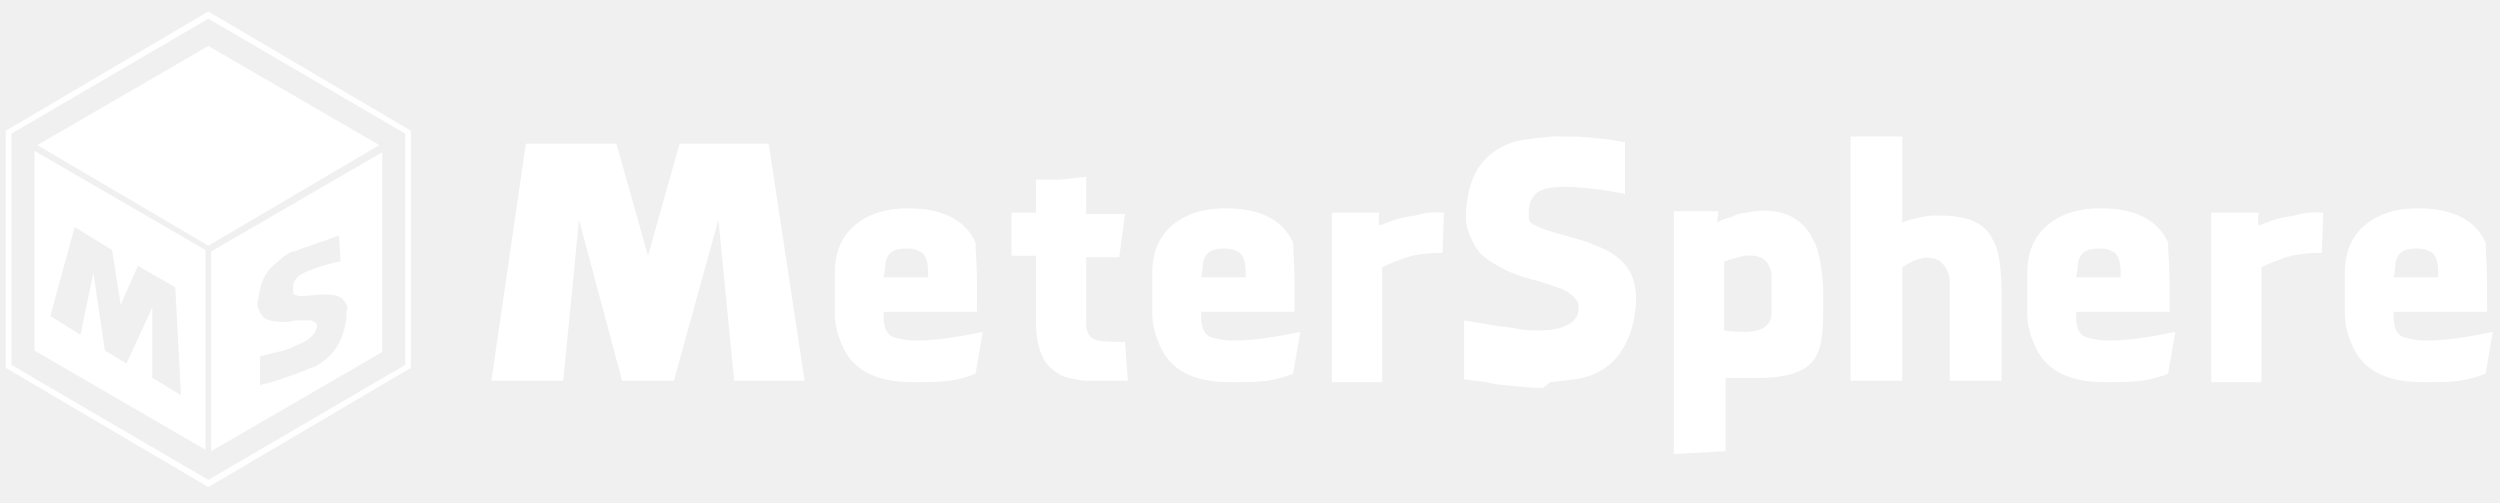
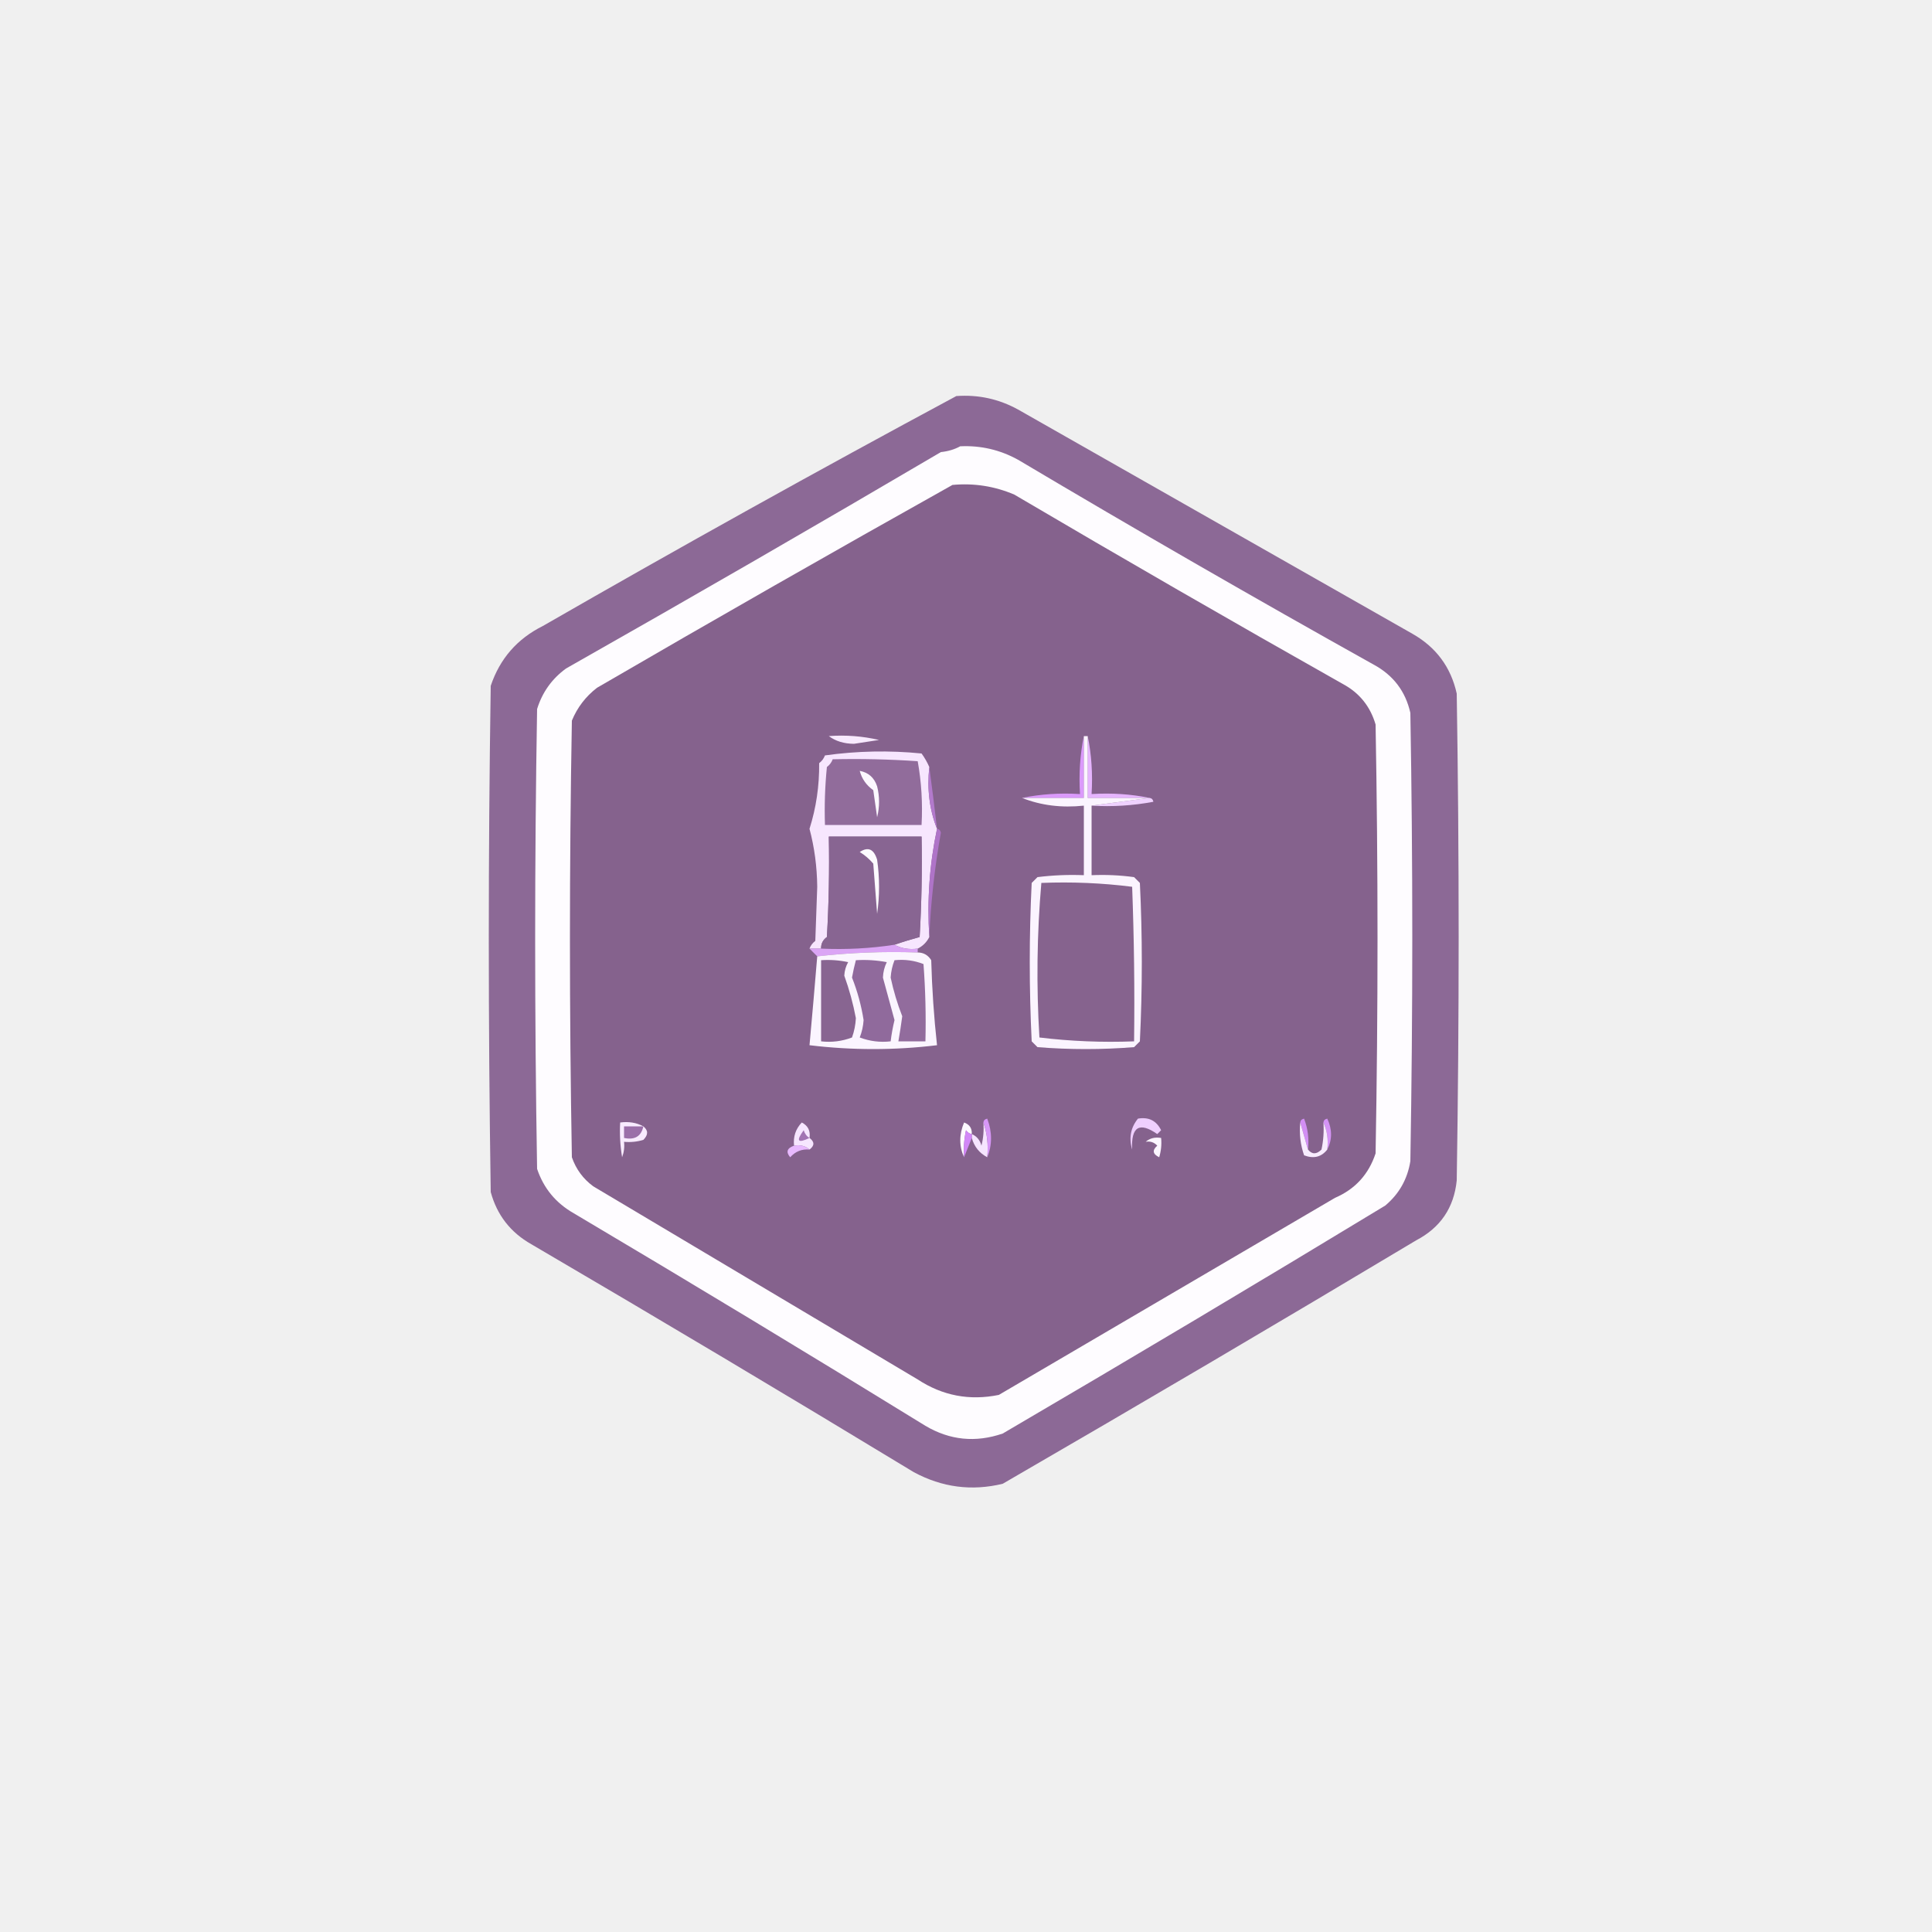
- <svg xmlns="http://www.w3.org/2000/svg" version="1.1" id="图层_1" x="0px" y="0px" viewBox="947.2 183.1 174 35" style="enable-background:new 947.2 183.1 174 35;" xml:space="preserve">
-   <style type="text/css">
- 	.st0{fill:#FFFFFF;}
- </style>
+ <svg xmlns="http://www.w3.org/2000/svg" version="1.1" width="500px" height="500px" style="shape-rendering:geometricPrecision; text-rendering:geometricPrecision; image-rendering:optimizeQuality; fill-rule:evenodd; clip-rule:evenodd">
  <g>
-     <g id="XMLID_140_">
-       <path id="XMLID_166_" class="st0" d="M998.3,209.6l-1.1-11.2l-3.1,11.2h-3.6l-3-11.2l-1.1,11.2l-5,0l2.4-16.5h6.3l2.2,7.8l2.2-7.8    h6.2l2.5,16.5H998.3z" />
-       <path id="XMLID_163_" class="st0" d="M1015.2,202.7v2.1h-6.5l0,0.4c0,0.8,0.3,1.3,0.8,1.4c0.4,0.1,0.8,0.2,1.3,0.2h0.3    c1.3,0,3.1-0.3,4.5-0.6h0l-0.5,2.9c0,0-0.6,0.3-1.8,0.5c-0.8,0.1-1.6,0.1-2.6,0.1c-2.6,0-4.2-0.9-4.9-2.6    c-0.3-0.7-0.5-1.4-0.5-2.2v-2.8c0-2.1,1-3.4,2.7-4.1c0.8-0.3,1.6-0.4,2.4-0.4c2.4,0,4,0.8,4.7,2.4    C1015.1,200.7,1015.2,201.6,1015.2,202.7z M1011.8,202.1c0-0.8-0.2-1.4-0.6-1.5c-0.3-0.2-0.7-0.2-1-0.2c-1,0-1.4,0.5-1.4,1.4    l-0.1,0.6h3.1V202.1z" />
-       <path id="XMLID_160_" class="st0" d="M1037.3,202.7v2.1h-6.5l0,0.4c0,0.8,0.3,1.3,0.8,1.4c0.4,0.1,0.8,0.2,1.3,0.2h0.3    c1.3,0,3.1-0.3,4.5-0.6h0l-0.5,2.9c0,0-0.6,0.3-1.8,0.5c-0.8,0.1-1.6,0.1-2.6,0.1c-2.6,0-4.2-0.9-4.9-2.6    c-0.3-0.7-0.5-1.4-0.5-2.2v-2.8c0-2.1,1-3.4,2.7-4.1c0.8-0.3,1.6-0.4,2.4-0.4c2.4,0,4,0.8,4.7,2.4    C1037.2,200.7,1037.3,201.6,1037.3,202.7z M1033.9,202.1c0-0.8-0.2-1.4-0.6-1.5c-0.3-0.2-0.7-0.2-1-0.2c-1,0-1.4,0.5-1.4,1.4    l-0.1,0.6h3.1V202.1L1033.9,202.1z" />
-       <path id="XMLID_157_" class="st0" d="M1098.2,202.7v2.1h-6.5l0,0.4c0,0.8,0.3,1.3,0.8,1.4c0.4,0.1,0.8,0.2,1.3,0.2h0.3    c1.3,0,3.1-0.3,4.5-0.6h0l-0.5,2.9c0,0-0.6,0.3-1.8,0.5c-0.8,0.1-1.6,0.1-2.6,0.1c-2.6,0-4.2-0.9-4.9-2.6    c-0.3-0.7-0.5-1.4-0.5-2.2v-2.8c0-2.1,1-3.4,2.7-4.1c0.8-0.3,1.6-0.4,2.4-0.4c2.4,0,4,0.8,4.7,2.4    C1098.1,200.7,1098.2,201.6,1098.2,202.7z M1094.8,202.1c0-0.8-0.2-1.4-0.6-1.5c-0.3-0.2-0.7-0.2-1-0.2c-1,0-1.4,0.5-1.4,1.4    l-0.1,0.6h3.1V202.1z" />
-       <path id="XMLID_154_" class="st0" d="M1120.3,202.7v2.1h-6.5l0,0.4c0,0.8,0.3,1.3,0.8,1.4c0.4,0.1,0.8,0.2,1.3,0.2h0.3    c1.3,0,3.1-0.3,4.5-0.6h0l-0.5,2.9c0,0-0.6,0.3-1.8,0.5c-0.8,0.1-1.6,0.1-2.6,0.1c-2.6,0-4.2-0.9-4.9-2.6    c-0.3-0.7-0.5-1.4-0.5-2.2v-2.8c0-2.1,1-3.4,2.7-4.1c0.8-0.3,1.6-0.4,2.4-0.4c2.4,0,4,0.8,4.7,2.4    C1120.2,200.7,1120.3,201.6,1120.3,202.7z M1116.9,202.1c0-0.8-0.2-1.4-0.6-1.5c-0.3-0.2-0.7-0.2-1-0.2c-1,0-1.4,0.5-1.4,1.4    l-0.1,0.6h3.1V202.1z" />
-       <path id="XMLID_152_" class="st0" d="M1025.7,209.6h-2.1c-0.4,0-0.7,0-0.9,0c-0.7-0.1-1.3-0.2-1.7-0.4c-0.5-0.3-1-0.7-1.2-1.2    c-0.3-0.6-0.5-1.4-0.5-2.5l0-4.6h-1.7v-3h1.7v-2.3l1.7,0l1.8-0.2v2.6h2.7l-0.4,3h-2.3v4.4c0,0.1,0,0.2,0,0.3c0,0.2,0,0.3,0.1,0.5    c0.1,0.3,0.3,0.5,0.7,0.6c0.3,0.1,1.9,0.1,1.9,0.1L1025.7,209.6z" />
-       <path id="XMLID_150_" class="st0" d="M1047.7,197.9l-0.1,2.8c-0.3,0-1.2,0-2.1,0.2c-0.8,0.2-1.7,0.6-2.1,0.8v8h-3.5v-11.8h3.3    c0,0-0.1,0.6,0,0.9l0.8-0.3c0.5-0.2,1-0.3,1.7-0.4C1046.7,197.8,1047.3,197.9,1047.7,197.9z" />
-       <path id="XMLID_148_" class="st0" d="M1108.9,197.9l-0.1,2.8c-0.3,0-1.2,0-2.1,0.2c-0.8,0.2-1.7,0.6-2.1,0.8v8h-3.5v-11.8h3.3    c0,0-0.1,0.6,0,0.9l0.8-0.3c0.5-0.2,1-0.3,1.7-0.4C1107.9,197.8,1108.5,197.9,1108.9,197.9z" />
-       <path id="XMLID_146_" class="st0" d="M1054.6,210.1c-0.8,0-1.8-0.1-2.7-0.2c-0.4,0-0.8-0.1-1.2-0.2l-1.6-0.2l0-4.1l2.4,0.4    c0,0,1,0.1,1.4,0.2c0.5,0.1,1,0.1,1.4,0.1c1.5,0,2.4-0.4,2.7-1.1c0.1-0.3,0.1-0.6,0-0.9c-0.2-0.3-0.5-0.6-0.9-0.8    c-0.2-0.1-0.5-0.2-0.8-0.3l-0.9-0.3c-0.4-0.1-0.8-0.2-1.1-0.3c-0.4-0.1-0.8-0.3-1.1-0.4c-0.8-0.4-1.5-0.8-2-1.3    c-0.4-0.5-0.7-1.1-0.9-1.8c-0.1-0.5-0.1-1.1,0-1.7c0.2-1.8,1-3.1,2.3-3.8c0.5-0.3,1.1-0.5,1.8-0.6c0.3,0,0.6-0.1,0.9-0.1l0.9-0.1    h0.6c0.7,0,1.5,0,2.3,0.1l1,0.1l1.2,0.2l0,3.6c-0.5-0.1-1-0.2-1.7-0.3c-0.9-0.1-1.7-0.2-2.4-0.2c-1.6,0-2.2,0.3-2.5,1.1    c-0.1,0.3-0.1,0.6-0.1,0.9c0,0.4,0,0.5,0.7,0.8c0.2,0.1,0.5,0.2,0.8,0.3l2.1,0.6c0.4,0.1,0.8,0.3,1.1,0.4c0.8,0.3,1.4,0.7,1.8,1.1    c0.5,0.5,0.8,1.1,0.9,1.8c0.1,0.5,0.1,1.1,0,1.7c-0.2,1.8-1.1,3.4-2.4,4.1c-0.5,0.3-1.1,0.5-1.8,0.6c-0.3,0-0.6,0.1-0.9,0.1    l-0.8,0.1L1054.6,210.1L1054.6,210.1z" />
-       <path id="XMLID_143_" class="st0" d="M1063.6,197.8h3.2l-0.1,0.8c0.3-0.2,0.6-0.3,1-0.4c0.4-0.2,0.8-0.3,1.1-0.3    c0.9-0.2,1.8-0.2,2.7,0.1c0.5,0.2,1,0.5,1.4,1c0.2,0.2,0.3,0.4,0.4,0.6l0.1,0.2c0,0.1,0.1,0.1,0.1,0.2c0.2,0.4,0.3,0.9,0.4,1.4    c0.1,0.6,0.2,1.3,0.2,2.2v0.7c0,1.8-0.1,2.7-0.4,3.4c-0.5,1.1-1.6,1.6-3.7,1.7c-0.3,0-0.7,0-1.2,0l-0.8,0c-0.3,0-0.5,0-0.7,0v5.1    l-3.6,0.2V197.8L1063.6,197.8z M1067.2,206.1c0.7,0.1,1.1,0.1,1.7,0.1l0.6-0.1c0.7-0.2,1-0.6,1-1.3v-2.3c0-0.3,0-0.6-0.1-0.7    c-0.2-0.7-0.8-1-1.8-0.9l-0.4,0.1l-0.7,0.2l-0.3,0.1L1067.2,206.1L1067.2,206.1z" />
-       <path id="XMLID_141_" class="st0" d="M1086.5,203.2v6.4h-3.6v-7c0-0.4-0.3-1.1-0.8-1.4c-0.4-0.2-1-0.2-1.2-0.1    c-0.5,0.1-1,0.4-1.3,0.6v7.9h-3.6v-17l3.6,0v6c0.4-0.2,0.9-0.3,1.4-0.4c0.4-0.1,0.8-0.1,1.2-0.1c2.1,0,3.2,0.6,3.7,1.7    C1086.2,200.2,1086.5,201.4,1086.5,203.2z" />
-     </g>
-     <g id="XMLID_136_">
-       <path id="XMLID_137_" class="st0" d="M961.7,184.4l13.7,8v16.1l-13.7,8l-13.7-8v-16.1L961.7,184.4 M961.7,183.9l-14.1,8.3v16.5    l14.1,8.3l14.1-8.3v-16.5L961.7,183.9L961.7,183.9z" />
-     </g>
-     <polygon id="XMLID_132_" class="st0" points="949.8,193.2 961.7,186.3 973.6,193.2 961.7,200.2  " />
-     <g id="XMLID_278_">
-       <g id="XMLID_42_">
-         <path id="XMLID_43_" class="st0" d="M949.6,193.6v13.9l11.9,6.9v-13.9L949.6,193.6z M957.8,209.4v-4.9l-1.8,3.9l-1.5-0.9     l-0.8-5.4l-0.9,4.3l-2.1-1.3l1.7-6.2l2.6,1.6l0.6,3.8l1.2-2.7l2.6,1.5l0.4,7.5L957.8,209.4z" />
-       </g>
-     </g>
-     <g id="XMLID_129_">
-       <g id="XMLID_37_">
-         <path id="XMLID_38_" class="st0" d="M961.9,200.6v13.9l11.9-6.9v-13.9L961.9,200.6z M971.3,205.3c-0.1,0.9-0.5,1.9-1.1,2.5     c-0.2,0.2-0.5,0.5-0.9,0.7c-0.1,0.1-0.3,0.2-0.5,0.2l-0.4,0.2l-0.3,0.1c-0.4,0.2-0.9,0.3-1.4,0.5c-0.2,0.1-0.4,0.1-0.6,0.2     l-0.8,0.2l0-2l1.2-0.3c0,0,0.5-0.1,0.7-0.2c0.3-0.1,0.5-0.2,0.7-0.3c0.8-0.3,1.2-0.7,1.3-1.1c0.1-0.2,0.1-0.3,0-0.4     c-0.1-0.1-0.2-0.2-0.5-0.2c-0.1,0-0.2,0-0.4,0l-0.5,0c-0.2,0-0.4,0.1-0.5,0.1c-0.2,0-0.4,0-0.6,0c-0.4,0-0.8-0.1-1-0.2     c-0.2-0.1-0.4-0.4-0.5-0.7c-0.1-0.2-0.1-0.5,0-0.8c0.1-0.9,0.4-1.7,1.1-2.3c0.3-0.2,0.5-0.5,0.9-0.7c0.1-0.1,0.3-0.2,0.5-0.2     l0.5-0.2l0.3-0.1c0.4-0.1,0.7-0.3,1.2-0.4l0.5-0.2l0.6-0.2l0.1,1.8c-0.2,0-0.5,0.1-0.9,0.2c-0.4,0.1-0.9,0.3-1.2,0.4     c-0.8,0.3-1.1,0.6-1.2,1c0,0.2,0,0.3,0,0.5c0,0.2,0,0.2,0.4,0.3c0.1,0,0.3,0,0.4,0l1.1-0.1c0.2,0,0.4,0,0.5,0     c0.4,0,0.7,0.1,0.9,0.2c0.2,0.1,0.4,0.4,0.5,0.7C971.3,204.7,971.3,205,971.3,205.3z" />
-       </g>
-     </g>
+     <path style="opacity:0.97" fill="#896593" d="M 247.5,102.5 C 253.189,102.089 258.522,103.256 263.5,106C 297.5,125.333 331.5,144.667 365.5,164C 371.651,167.479 375.484,172.646 377,179.5C 377.667,221.5 377.667,263.5 377,305.5C 376.288,312.547 372.788,317.714 366.5,321C 330.998,342.252 295.331,363.252 259.5,384C 251.486,385.943 243.819,384.943 236.5,381C 203.665,361.082 170.665,341.415 137.5,322C 132.123,318.957 128.623,314.457 127,308.5C 126.333,264.833 126.333,221.167 127,177.5C 129.351,170.481 133.851,165.314 140.5,162C 175.981,141.599 211.647,121.765 247.5,102.5 Z" />
+   </g>
+   <g>
+     <path style="opacity:1" fill="#fefcff" d="M 248.5,115.5 C 253.836,115.251 258.836,116.418 263.5,119C 293.908,137.066 324.575,154.733 355.5,172C 360.581,174.743 363.747,178.91 365,184.5C 365.667,223.167 365.667,261.833 365,300.5C 364.258,305.151 362.092,308.984 358.5,312C 325.665,331.918 292.665,351.585 259.5,371C 252.479,373.405 245.813,372.738 239.5,369C 209.333,350.415 178.999,332.082 148.5,314C 143.856,311.359 140.689,307.525 139,302.5C 138.333,262.833 138.333,223.167 139,183.5C 140.339,179.163 142.839,175.663 146.5,173C 178.997,154.586 211.33,135.919 243.5,117C 245.382,116.802 247.048,116.302 248.5,115.5 Z" />
+   </g>
+   <g>
+     <path style="opacity:1" fill="#85628d" d="M 246.5,125.5 C 252.072,124.99 257.405,125.823 262.5,128C 290.67,144.586 319.003,160.919 347.5,177C 351.788,179.292 354.622,182.792 356,187.5C 356.667,224.5 356.667,261.5 356,298.5C 354.212,303.92 350.712,307.753 345.5,310C 316.5,327 287.5,344 258.5,361C 250.918,362.548 243.918,361.215 237.5,357C 209.5,340.333 181.5,323.667 153.5,307C 150.894,305.062 149.061,302.562 148,299.5C 147.333,261.833 147.333,224.167 148,186.5C 149.4,183.098 151.567,180.264 154.5,178C 185.099,160.206 215.765,142.706 246.5,125.5 Z" />
+   </g>
+   <g>
+     <path style="opacity:1" fill="#f8eaff" d="M 214.5,190.5 C 218.884,190.174 223.217,190.508 227.5,191.5C 225.333,191.833 223.167,192.167 221,192.5C 218.39,192.467 216.223,191.8 214.5,190.5 Z" />
+   </g>
+   <g>
+     <path style="opacity:1" fill="#f7e6fe" d="M 240.5,198.5 C 239.887,204.271 240.554,209.604 242.5,214.5C 240.569,223.57 239.903,232.903 240.5,242.5C 239.833,243.833 238.833,244.833 237.5,245.5C 235.265,245.795 233.265,245.461 231.5,244.5C 233.556,243.784 235.723,243.117 238,242.5C 238.5,233.84 238.666,225.173 238.5,216.5C 230.5,216.5 222.5,216.5 214.5,216.5C 214.666,225.173 214.5,233.84 214,242.5C 212.961,243.244 212.461,244.244 212.5,245.5C 211.5,245.5 210.5,245.5 209.5,245.5C 209.783,244.711 210.283,244.044 211,243.5C 211.167,238.833 211.333,234.167 211.5,229.5C 211.446,224.321 210.779,219.321 209.5,214.5C 211.225,209.05 212.058,203.384 212,197.5C 212.692,196.975 213.192,196.308 213.5,195.5C 221.813,194.335 230.147,194.168 238.5,195C 239.305,196.113 239.972,197.279 240.5,198.5 Z" />
+   </g>
+   <g>
+     <path style="opacity:1" fill="#916c9b" d="M 215.5,196.5 C 222.841,196.334 230.174,196.5 237.5,197C 238.473,202.407 238.807,207.907 238.5,213.5C 230.167,213.5 221.833,213.5 213.5,213.5C 213.334,208.489 213.501,203.489 214,198.5C 214.717,197.956 215.217,197.289 215.5,196.5 Z" />
+   </g>
+   <g>
+     <path style="opacity:1" fill="#b37acc" d="M 240.5,198.5 C 241.21,203.732 241.877,209.065 242.5,214.5C 240.554,209.604 239.887,204.271 240.5,198.5 Z" />
+   </g>
+   <g>
+     <path style="opacity:1" fill="#fcf8ff" d="M 222.5,199.5 C 224.752,199.916 226.252,201.249 227,203.5C 227.667,206.167 227.667,208.833 227,211.5C 226.667,209.167 226.333,206.833 226,204.5C 224.198,203.211 223.031,201.544 222.5,199.5 Z" />
+   </g>
+   <g>
+     <path style="opacity:1" fill="#db9afb" d="M 280.5,190.5 C 280.5,195.833 280.5,201.167 280.5,206.5C 275.167,206.5 269.833,206.5 264.5,206.5C 269.305,205.513 274.305,205.179 279.5,205.5C 279.179,200.305 279.513,195.305 280.5,190.5 Z" />
+   </g>
+   <g>
+     <path style="opacity:1" fill="#e6b5ff" d="M 281.5,190.5 C 282.487,195.305 282.821,200.305 282.5,205.5C 287.695,205.179 292.695,205.513 297.5,206.5C 292.167,206.5 286.833,206.5 281.5,206.5C 281.5,201.167 281.5,195.833 281.5,190.5 Z" />
+   </g>
+   <g>
+     <path style="opacity:1" fill="#efd1ff" d="M 297.5,206.5 C 298.043,206.56 298.376,206.893 298.5,207.5C 293.208,208.495 287.875,208.828 282.5,208.5C 287.5,207.833 292.5,207.167 297.5,206.5 Z" />
+   </g>
+   <g>
+     <path style="opacity:1" fill="#886592" d="M 231.5,244.5 C 225.256,245.458 218.923,245.791 212.5,245.5C 212.461,244.244 212.961,243.244 214,242.5C 214.5,233.84 214.666,225.173 214.5,216.5C 222.5,216.5 230.5,216.5 238.5,216.5C 238.666,225.173 238.5,233.84 238,242.5C 235.723,243.117 233.556,243.784 231.5,244.5 Z" />
+   </g>
+   <g>
+     <path style="opacity:1" fill="#af74c8" d="M 242.5,214.5 C 243.043,214.56 243.376,214.893 243.5,215.5C 241.887,224.486 240.887,233.486 240.5,242.5C 239.903,232.903 240.569,223.57 242.5,214.5 Z" />
+   </g>
+   <g>
+     <path style="opacity:1" fill="#fdfbff" d="M 222.5,220.5 C 224.665,219.065 226.165,219.731 227,222.5C 227.667,227.167 227.667,231.833 227,236.5C 226.667,232.167 226.333,227.833 226,223.5C 224.961,222.29 223.794,221.29 222.5,220.5 Z" />
+   </g>
+   <g>
+     <path style="opacity:1" fill="#fbf4ff" d="M 280.5,190.5 C 280.833,190.5 281.167,190.5 281.5,190.5C 281.5,195.833 281.5,201.167 281.5,206.5C 286.833,206.5 292.167,206.5 297.5,206.5C 292.5,207.167 287.5,207.833 282.5,208.5C 282.5,214.5 282.5,220.5 282.5,226.5C 286.182,226.335 289.848,226.501 293.5,227C 294,227.5 294.5,228 295,228.5C 295.667,242.167 295.667,255.833 295,269.5C 294.5,270 294,270.5 293.5,271C 285.167,271.667 276.833,271.667 268.5,271C 268,270.5 267.5,270 267,269.5C 266.333,255.833 266.333,242.167 267,228.5C 267.5,228 268,227.5 268.5,227C 272.486,226.501 276.486,226.334 280.5,226.5C 280.5,220.5 280.5,214.5 280.5,208.5C 274.729,209.113 269.396,208.446 264.5,206.5C 269.833,206.5 275.167,206.5 280.5,206.5C 280.5,201.167 280.5,195.833 280.5,190.5 Z" />
+   </g>
+   <g>
+     <path style="opacity:1" fill="#86638e" d="M 269.5,228.5 C 277.42,228.185 285.253,228.518 293,229.5C 293.5,242.829 293.667,256.163 293.5,269.5C 285.248,269.816 277.081,269.482 269,268.5C 268.187,255.092 268.353,241.758 269.5,228.5 Z" />
+   </g>
+   <g>
+     <path style="opacity:1" fill="#dba5f5" d="M 231.5,244.5 C 233.265,245.461 235.265,245.795 237.5,245.5C 237.5,245.833 237.5,246.167 237.5,246.5C 228.749,246.197 220.082,246.53 211.5,247.5C 210.833,246.833 210.167,246.167 209.5,245.5C 210.5,245.5 211.5,245.5 212.5,245.5C 218.923,245.791 225.256,245.458 231.5,244.5 Z" />
+   </g>
+   <g>
+     <path style="opacity:1" fill="#fbf5ff" d="M 237.5,246.5 C 239.017,246.511 240.184,247.177 241,248.5C 241.2,255.883 241.7,263.216 242.5,270.5C 231.5,271.833 220.5,271.833 209.5,270.5C 210.2,262.835 210.867,255.169 211.5,247.5C 220.082,246.53 228.749,246.197 237.5,246.5 Z" />
+   </g>
+   <g>
+     <path style="opacity:1" fill="#886591" d="M 212.5,248.5 C 214.857,248.337 217.19,248.503 219.5,249C 218.903,250.062 218.57,251.228 218.5,252.5C 219.795,256.088 220.795,259.755 221.5,263.5C 221.41,265.228 221.077,266.894 220.5,268.5C 217.914,269.48 215.247,269.813 212.5,269.5C 212.5,262.5 212.5,255.5 212.5,248.5 Z" />
+   </g>
+   <g>
+     <path style="opacity:1" fill="#906a9c" d="M 221.5,248.5 C 224.187,248.336 226.854,248.503 229.5,249C 228.892,250.231 228.559,251.564 228.5,253C 229.487,256.65 230.487,260.317 231.5,264C 231.057,265.825 230.723,267.658 230.5,269.5C 227.753,269.813 225.086,269.48 222.5,268.5C 223.063,267.061 223.397,265.561 223.5,264C 222.905,260.216 221.905,256.549 220.5,253C 220.773,251.467 221.106,249.967 221.5,248.5 Z" />
+   </g>
+   <g>
+     <path style="opacity:1" fill="#926c9d" d="M 231.5,248.5 C 234.119,248.232 236.619,248.565 239,249.5C 239.5,256.158 239.666,262.825 239.5,269.5C 237.167,269.5 234.833,269.5 232.5,269.5C 232.878,267.354 233.212,265.187 233.5,263C 232.241,259.796 231.241,256.463 230.5,253C 230.605,251.408 230.939,249.908 231.5,248.5 Z" />
+   </g>
+   <g>
+     <path style="opacity:1" fill="#f8ebff" d="M 166.5,291.5 C 167.791,292.542 167.791,293.708 166.5,295C 164.866,295.494 163.199,295.66 161.5,295.5C 161.657,296.873 161.49,298.207 161,299.5C 160.502,296.518 160.335,293.518 160.5,290.5C 162.735,290.205 164.735,290.539 166.5,291.5 Z" />
+   </g>
+   <g>
+     <path style="opacity:1" fill="#fdf9ff" d="M 251.5,293.5 C 250.883,293.389 250.383,293.056 250,292.5C 249.503,294.81 249.337,297.143 249.5,299.5C 248.197,296.645 248.197,293.645 249.5,290.5C 250.919,291.005 251.585,292.005 251.5,293.5 Z" />
+   </g>
+   <g>
+     <path style="opacity:1" fill="#f6e5ff" d="M 254.5,290.5 C 255.477,293.287 255.81,296.287 255.5,299.5C 253.457,298.421 252.124,296.754 251.5,294.5C 251.5,294.167 251.5,293.833 251.5,293.5C 252.79,294.058 253.623,295.058 254,296.5C 254.495,294.527 254.662,292.527 254.5,290.5 Z" />
+   </g>
+   <g>
+     <path style="opacity:1" fill="#d797f7" d="M 254.5,290.5 C 254.56,289.957 254.893,289.624 255.5,289.5C 256.806,292.98 256.806,296.313 255.5,299.5C 255.81,296.287 255.477,293.287 254.5,290.5 Z" />
+   </g>
+   <g>
+     <path style="opacity:1" fill="#d28ef4" d="M 336.5,290.5 C 336.56,289.957 336.893,289.624 337.5,289.5C 338.48,292.086 338.813,294.753 338.5,297.5C 337.833,295.167 337.167,292.833 336.5,290.5 Z" />
+   </g>
+   <g>
+     <path style="opacity:1" fill="#d594f6" d="M 342.5,290.5 C 342.56,289.957 342.893,289.624 343.5,289.5C 344.8,292.309 344.8,294.976 343.5,297.5C 343.802,294.941 343.468,292.607 342.5,290.5 Z" />
+   </g>
+   <g>
+     <path style="opacity:1" fill="#9b6fa9" d="M 166.5,291.5 C 165.952,294.084 164.285,295.084 161.5,294.5C 161.5,293.5 161.5,292.5 161.5,291.5C 163.167,291.5 164.833,291.5 166.5,291.5 Z" />
+   </g>
+   <g>
+     <path style="opacity:1" fill="#efcffe" d="M 294.5,289.5 C 297.278,289.022 299.278,290.022 300.5,292.5C 300.167,292.833 299.833,293.167 299.5,293.5C 294.872,290.26 292.705,291.594 293,297.5C 292.109,294.502 292.609,291.836 294.5,289.5 Z" />
+   </g>
+   <g>
+     <path style="opacity:1" fill="#d287f7" d="M 251.5,293.5 C 251.5,293.833 251.5,294.167 251.5,294.5C 250.833,296.167 250.167,297.833 249.5,299.5C 249.337,297.143 249.503,294.81 250,292.5C 250.383,293.056 250.883,293.389 251.5,293.5 Z" />
+   </g>
+   <g>
+     <path style="opacity:1" fill="#fcf6ff" d="M 296.5,295.5 C 297.568,294.566 298.901,294.232 300.5,294.5C 300.66,296.199 300.494,297.866 300,299.5C 298.312,298.675 298.145,297.675 299.5,296.5C 298.675,295.614 297.675,295.281 296.5,295.5 Z" />
+   </g>
+   <g>
+     <path style="opacity:1" fill="#f6e6ff" d="M 209.5,294.5 C 210.833,295.5 210.833,296.5 209.5,297.5C 208.432,296.566 207.099,296.232 205.5,296.5C 205.247,294.173 205.914,292.173 207.5,290.5C 209.111,291.32 209.778,292.654 209.5,294.5 Z" />
+   </g>
+   <g>
+     <path style="opacity:1" fill="#a274b3" d="M 209.5,294.5 C 206.443,295.97 205.943,295.303 208,292.5C 208.278,293.416 208.778,294.082 209.5,294.5 Z" />
+   </g>
+   <g>
+     <path style="opacity:1" fill="#e8b9ff" d="M 205.5,296.5 C 207.099,296.232 208.432,296.566 209.5,297.5C 207.508,297.328 205.842,297.995 204.5,299.5C 203.335,298.14 203.668,297.14 205.5,296.5 Z" />
+   </g>
+   <g>
+     <path style="opacity:1" fill="#f8ecff" d="M 336.5,290.5 C 337.167,292.833 337.833,295.167 338.5,297.5C 339.542,298.791 340.708,298.791 342,297.5C 342.497,295.19 342.663,292.857 342.5,290.5C 343.468,292.607 343.802,294.941 343.5,297.5C 341.989,299.441 339.989,299.941 337.5,299C 336.556,296.281 336.223,293.448 336.5,290.5 Z" />
  </g>
</svg>
